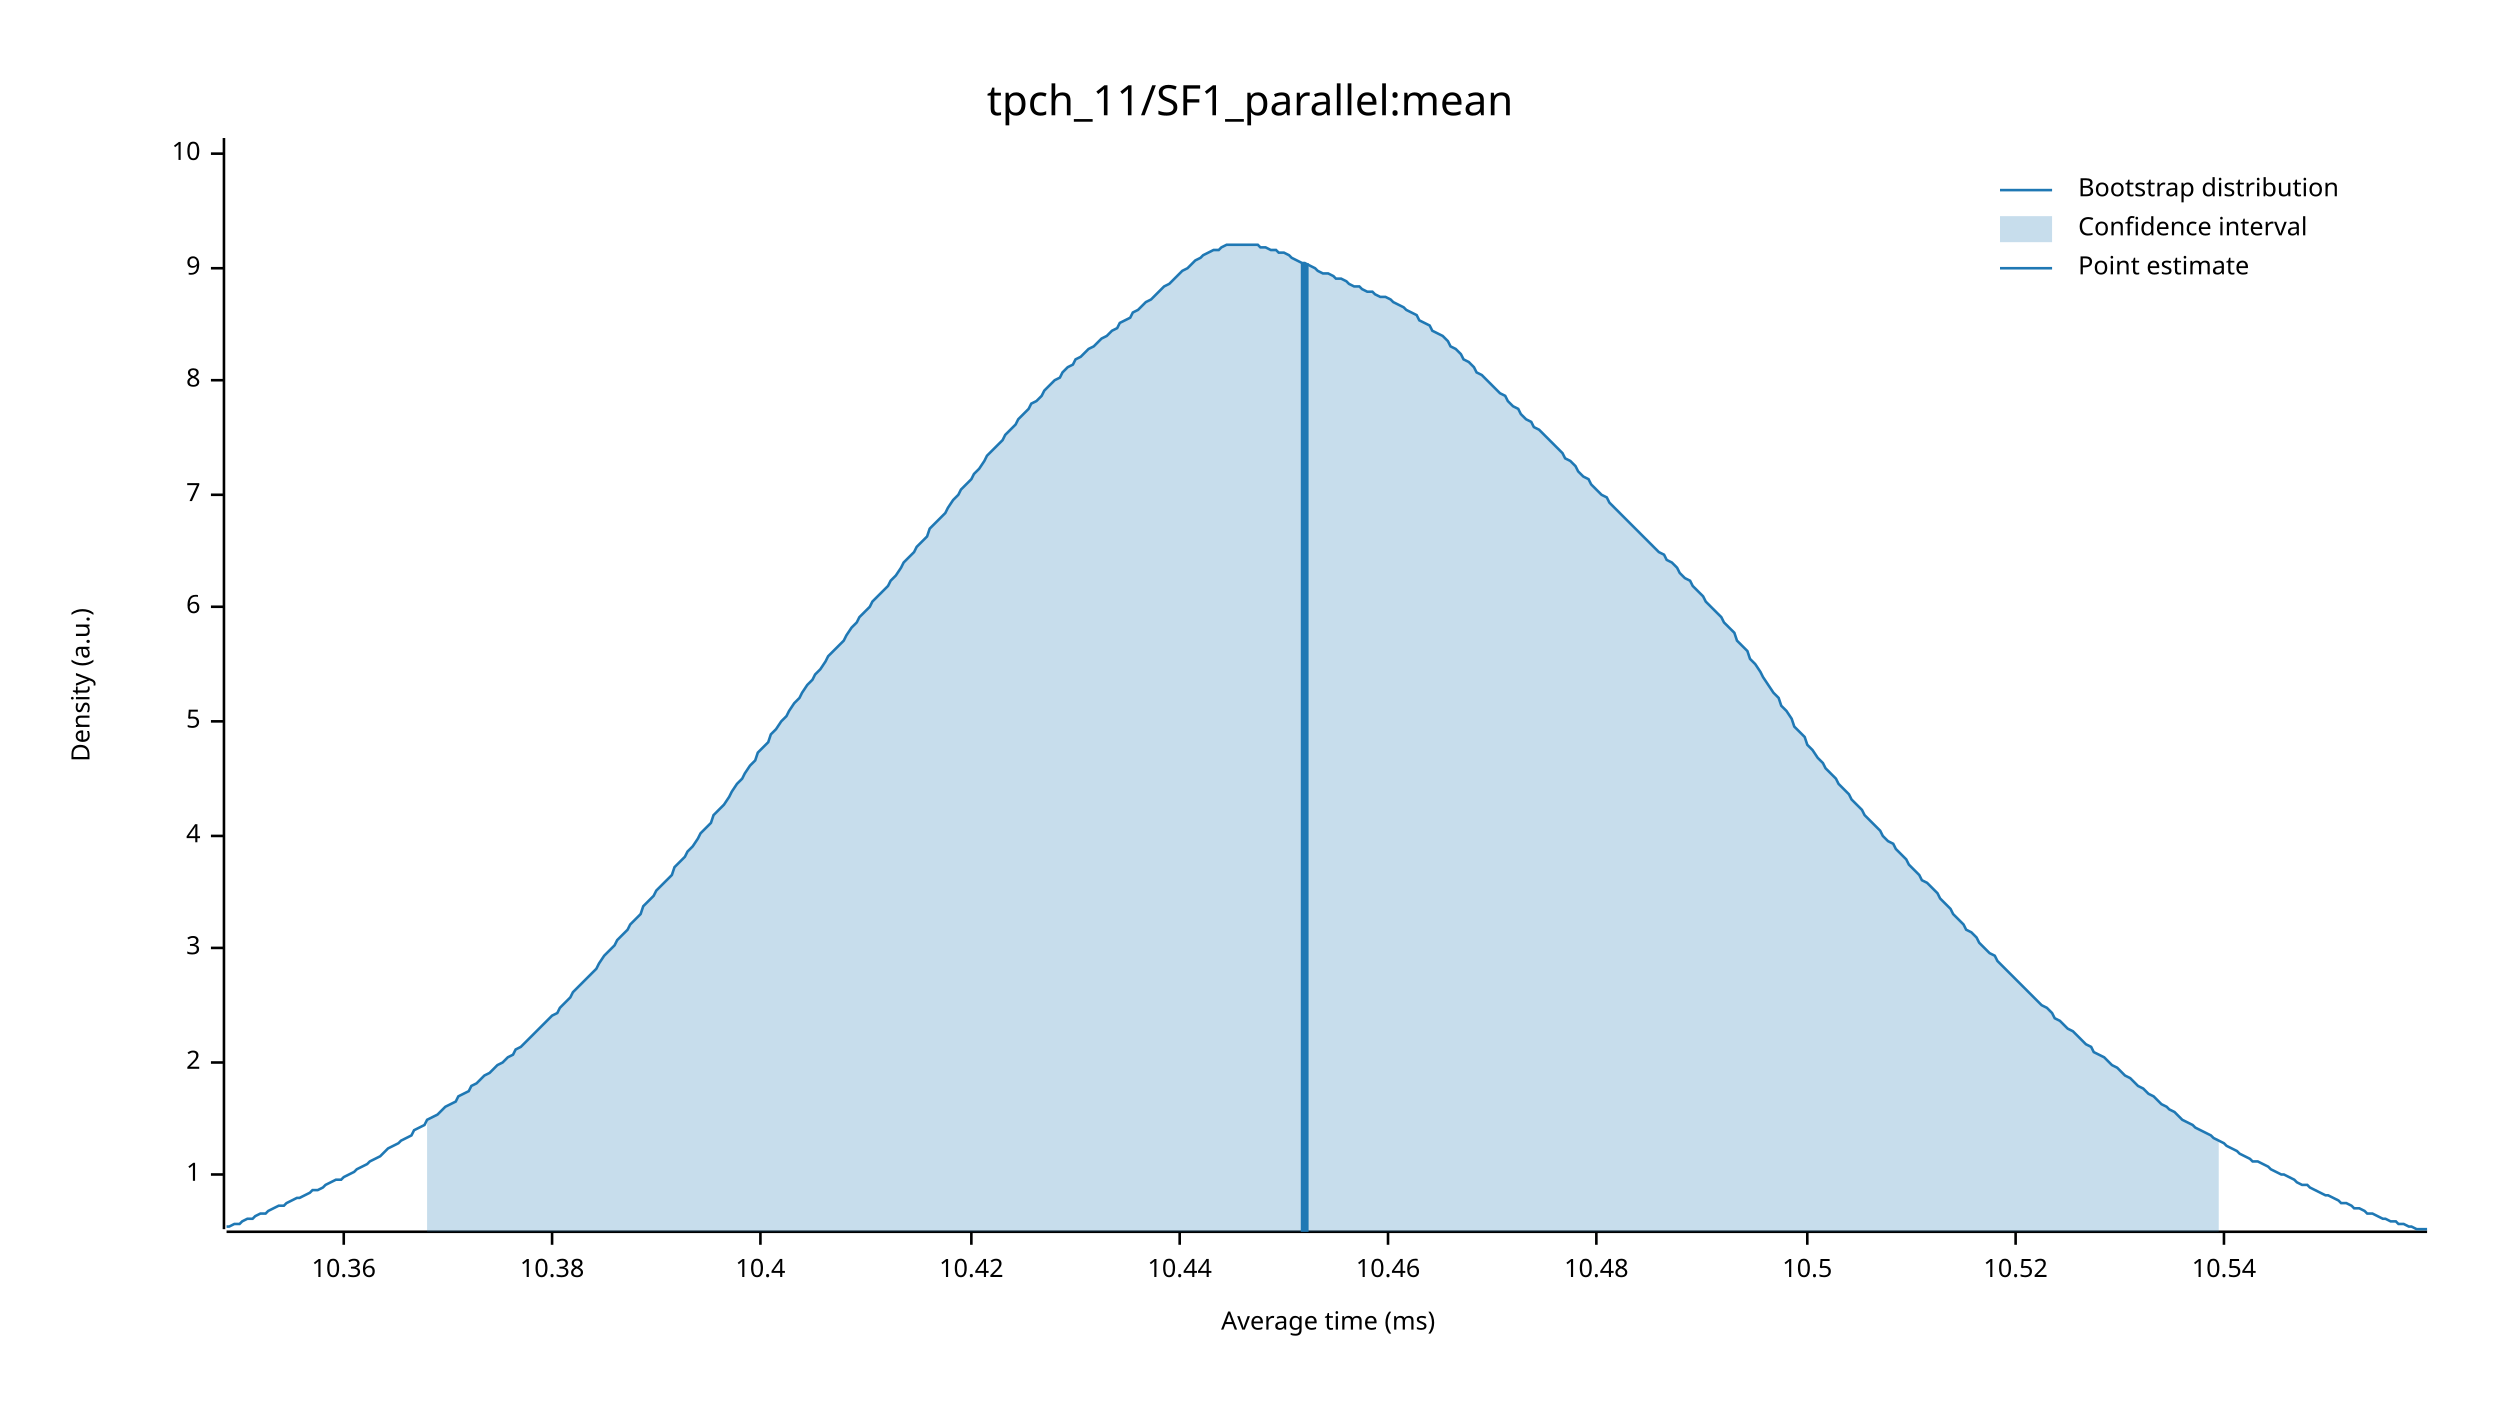
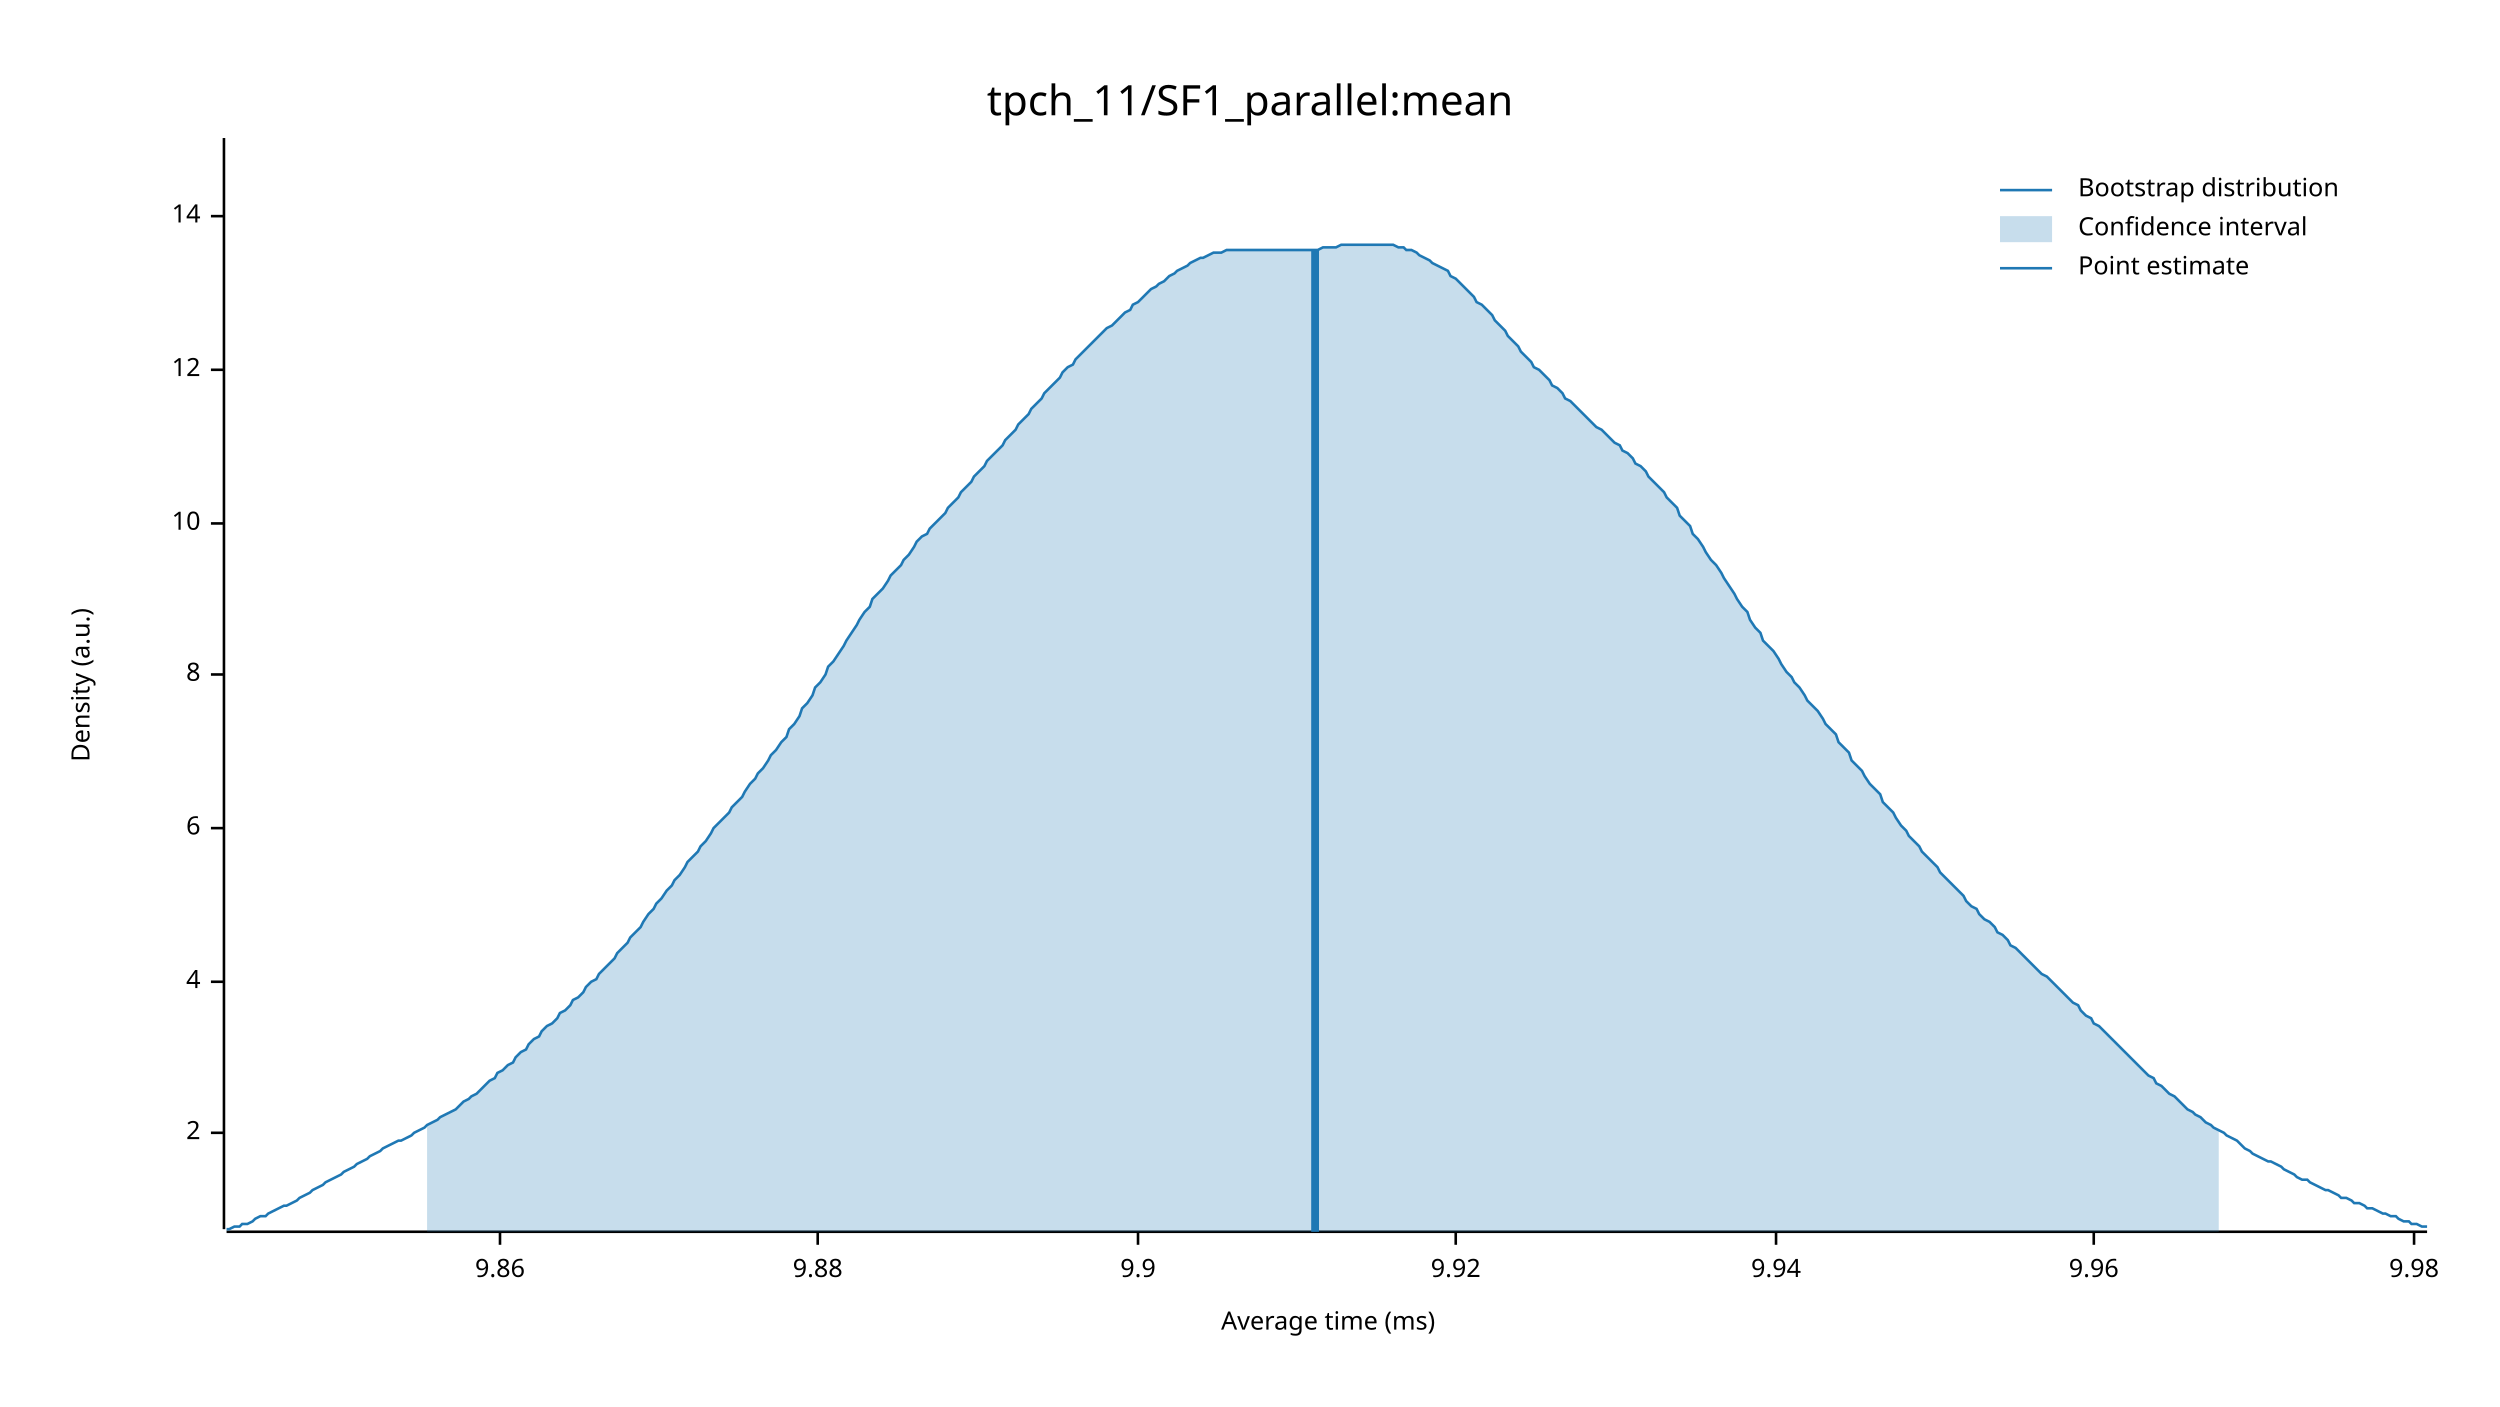
<svg xmlns="http://www.w3.org/2000/svg" width="960" height="540" viewBox="0 0 960 540">
  <text x="480" y="32" dy="0.76em" text-anchor="middle" font-family="sans-serif" font-size="16.129" opacity="1" fill="#000000">
tpch_11/SF1_parallel:mean
</text>
  <text x="27" y="263" dy="0.76em" text-anchor="middle" font-family="sans-serif" font-size="9.677" opacity="1" fill="#000000" transform="rotate(270, 27, 263)">
Density (a.u.)
</text>
  <text x="510" y="513" dy="-0.5ex" text-anchor="middle" font-family="sans-serif" font-size="9.677" opacity="1" fill="#000000">
Average time (ms)
</text>
  <polyline fill="none" opacity="1" stroke="#000000" stroke-width="1" points="86,53 86,472 " />
-   <text x="77" y="451" dy="0.5ex" text-anchor="end" font-family="sans-serif" font-size="9.677" opacity="1" fill="#000000">
- 1
- </text>
-   <polyline fill="none" opacity="1" stroke="#000000" stroke-width="1" points="81,451 86,451 " />
-   <text x="77" y="408" dy="0.5ex" text-anchor="end" font-family="sans-serif" font-size="9.677" opacity="1" fill="#000000">
+   <text x="77" y="435" dy="0.5ex" text-anchor="end" font-family="sans-serif" font-size="9.677" opacity="1" fill="#000000">
2
</text>
-   <polyline fill="none" opacity="1" stroke="#000000" stroke-width="1" points="81,408 86,408 " />
-   <text x="77" y="364" dy="0.5ex" text-anchor="end" font-family="sans-serif" font-size="9.677" opacity="1" fill="#000000">
- 3
- </text>
-   <polyline fill="none" opacity="1" stroke="#000000" stroke-width="1" points="81,364 86,364 " />
-   <text x="77" y="321" dy="0.5ex" text-anchor="end" font-family="sans-serif" font-size="9.677" opacity="1" fill="#000000">
+   <polyline fill="none" opacity="1" stroke="#000000" stroke-width="1" points="81,435 86,435 " />
+   <text x="77" y="377" dy="0.5ex" text-anchor="end" font-family="sans-serif" font-size="9.677" opacity="1" fill="#000000">
4
</text>
-   <polyline fill="none" opacity="1" stroke="#000000" stroke-width="1" points="81,321 86,321 " />
-   <text x="77" y="277" dy="0.5ex" text-anchor="end" font-family="sans-serif" font-size="9.677" opacity="1" fill="#000000">
- 5
- </text>
-   <polyline fill="none" opacity="1" stroke="#000000" stroke-width="1" points="81,277 86,277 " />
-   <text x="77" y="233" dy="0.5ex" text-anchor="end" font-family="sans-serif" font-size="9.677" opacity="1" fill="#000000">
+   <polyline fill="none" opacity="1" stroke="#000000" stroke-width="1" points="81,377 86,377 " />
+   <text x="77" y="318" dy="0.5ex" text-anchor="end" font-family="sans-serif" font-size="9.677" opacity="1" fill="#000000">
6
</text>
-   <polyline fill="none" opacity="1" stroke="#000000" stroke-width="1" points="81,233 86,233 " />
-   <text x="77" y="190" dy="0.5ex" text-anchor="end" font-family="sans-serif" font-size="9.677" opacity="1" fill="#000000">
- 7
- </text>
-   <polyline fill="none" opacity="1" stroke="#000000" stroke-width="1" points="81,190 86,190 " />
-   <text x="77" y="146" dy="0.5ex" text-anchor="end" font-family="sans-serif" font-size="9.677" opacity="1" fill="#000000">
+   <polyline fill="none" opacity="1" stroke="#000000" stroke-width="1" points="81,318 86,318 " />
+   <text x="77" y="259" dy="0.5ex" text-anchor="end" font-family="sans-serif" font-size="9.677" opacity="1" fill="#000000">
8
</text>
-   <polyline fill="none" opacity="1" stroke="#000000" stroke-width="1" points="81,146 86,146 " />
-   <text x="77" y="103" dy="0.5ex" text-anchor="end" font-family="sans-serif" font-size="9.677" opacity="1" fill="#000000">
- 9
- </text>
-   <polyline fill="none" opacity="1" stroke="#000000" stroke-width="1" points="81,103 86,103 " />
-   <text x="77" y="59" dy="0.5ex" text-anchor="end" font-family="sans-serif" font-size="9.677" opacity="1" fill="#000000">
+   <polyline fill="none" opacity="1" stroke="#000000" stroke-width="1" points="81,259 86,259 " />
+   <text x="77" y="201" dy="0.5ex" text-anchor="end" font-family="sans-serif" font-size="9.677" opacity="1" fill="#000000">
10
</text>
-   <polyline fill="none" opacity="1" stroke="#000000" stroke-width="1" points="81,59 86,59 " />
+   <polyline fill="none" opacity="1" stroke="#000000" stroke-width="1" points="81,201 86,201 " />
+   <text x="77" y="142" dy="0.5ex" text-anchor="end" font-family="sans-serif" font-size="9.677" opacity="1" fill="#000000">
+ 12
+ </text>
+   <polyline fill="none" opacity="1" stroke="#000000" stroke-width="1" points="81,142 86,142 " />
+   <text x="77" y="83" dy="0.5ex" text-anchor="end" font-family="sans-serif" font-size="9.677" opacity="1" fill="#000000">
+ 14
+ </text>
+   <polyline fill="none" opacity="1" stroke="#000000" stroke-width="1" points="81,83 86,83 " />
  <polyline fill="none" opacity="1" stroke="#000000" stroke-width="1" points="87,473 932,473 " />
-   <text x="132" y="483" dy="0.76em" text-anchor="middle" font-family="sans-serif" font-size="9.677" opacity="1" fill="#000000">
- 10.36
+   <text x="192" y="483" dy="0.76em" text-anchor="middle" font-family="sans-serif" font-size="9.677" opacity="1" fill="#000000">
+ 9.86
</text>
-   <polyline fill="none" opacity="1" stroke="#000000" stroke-width="1" points="132,473 132,478 " />
-   <text x="212" y="483" dy="0.76em" text-anchor="middle" font-family="sans-serif" font-size="9.677" opacity="1" fill="#000000">
- 10.38
+   <polyline fill="none" opacity="1" stroke="#000000" stroke-width="1" points="192,473 192,478 " />
+   <text x="314" y="483" dy="0.76em" text-anchor="middle" font-family="sans-serif" font-size="9.677" opacity="1" fill="#000000">
+ 9.88
</text>
-   <polyline fill="none" opacity="1" stroke="#000000" stroke-width="1" points="212,473 212,478 " />
-   <text x="292" y="483" dy="0.76em" text-anchor="middle" font-family="sans-serif" font-size="9.677" opacity="1" fill="#000000">
- 10.4
+   <polyline fill="none" opacity="1" stroke="#000000" stroke-width="1" points="314,473 314,478 " />
+   <text x="437" y="483" dy="0.76em" text-anchor="middle" font-family="sans-serif" font-size="9.677" opacity="1" fill="#000000">
+ 9.9
</text>
-   <polyline fill="none" opacity="1" stroke="#000000" stroke-width="1" points="292,473 292,478 " />
-   <text x="373" y="483" dy="0.76em" text-anchor="middle" font-family="sans-serif" font-size="9.677" opacity="1" fill="#000000">
- 10.42
+   <polyline fill="none" opacity="1" stroke="#000000" stroke-width="1" points="437,473 437,478 " />
+   <text x="559" y="483" dy="0.76em" text-anchor="middle" font-family="sans-serif" font-size="9.677" opacity="1" fill="#000000">
+ 9.92
</text>
-   <polyline fill="none" opacity="1" stroke="#000000" stroke-width="1" points="373,473 373,478 " />
-   <text x="453" y="483" dy="0.76em" text-anchor="middle" font-family="sans-serif" font-size="9.677" opacity="1" fill="#000000">
- 10.44
+   <polyline fill="none" opacity="1" stroke="#000000" stroke-width="1" points="559,473 559,478 " />
+   <text x="682" y="483" dy="0.76em" text-anchor="middle" font-family="sans-serif" font-size="9.677" opacity="1" fill="#000000">
+ 9.94
</text>
-   <polyline fill="none" opacity="1" stroke="#000000" stroke-width="1" points="453,473 453,478 " />
-   <text x="533" y="483" dy="0.76em" text-anchor="middle" font-family="sans-serif" font-size="9.677" opacity="1" fill="#000000">
- 10.46
+   <polyline fill="none" opacity="1" stroke="#000000" stroke-width="1" points="682,473 682,478 " />
+   <text x="804" y="483" dy="0.76em" text-anchor="middle" font-family="sans-serif" font-size="9.677" opacity="1" fill="#000000">
+ 9.96
</text>
-   <polyline fill="none" opacity="1" stroke="#000000" stroke-width="1" points="533,473 533,478 " />
-   <text x="613" y="483" dy="0.76em" text-anchor="middle" font-family="sans-serif" font-size="9.677" opacity="1" fill="#000000">
- 10.48
+   <polyline fill="none" opacity="1" stroke="#000000" stroke-width="1" points="804,473 804,478 " />
+   <text x="927" y="483" dy="0.76em" text-anchor="middle" font-family="sans-serif" font-size="9.677" opacity="1" fill="#000000">
+ 9.98
</text>
-   <polyline fill="none" opacity="1" stroke="#000000" stroke-width="1" points="613,473 613,478 " />
-   <text x="694" y="483" dy="0.76em" text-anchor="middle" font-family="sans-serif" font-size="9.677" opacity="1" fill="#000000">
- 10.5
- </text>
-   <polyline fill="none" opacity="1" stroke="#000000" stroke-width="1" points="694,473 694,478 " />
-   <text x="774" y="483" dy="0.76em" text-anchor="middle" font-family="sans-serif" font-size="9.677" opacity="1" fill="#000000">
- 10.52
- </text>
-   <polyline fill="none" opacity="1" stroke="#000000" stroke-width="1" points="774,473 774,478 " />
-   <text x="854" y="483" dy="0.76em" text-anchor="middle" font-family="sans-serif" font-size="9.677" opacity="1" fill="#000000">
- 10.54
- </text>
-   <polyline fill="none" opacity="1" stroke="#000000" stroke-width="1" points="854,473 854,478 " />
-   <polyline fill="none" opacity="1" stroke="#1F78B4" stroke-width="1" points="87,471 88,471 90,470 92,470 93,469 95,468 97,468 98,467 100,466 102,466 103,465 105,464 107,463 109,463 110,462 112,461 114,460 115,460 117,459 119,458 120,457 122,457 124,456 125,455 127,454 129,453 131,453 132,452 134,451 136,450 137,449 139,448 141,447 142,446 144,445 146,444 147,443 149,441 151,440 153,439 154,438 156,437 158,436 159,434 161,433 163,432 164,430 166,429 168,428 169,427 171,425 173,424 175,423 176,421 178,420 180,419 181,417 183,416 185,414 186,413 188,412 190,410 191,409 193,408 195,406 197,405 198,403 200,402 202,400 203,399 205,397 207,395 208,394 210,392 212,390 214,389 215,387 217,385 219,383 220,381 222,379 224,377 225,376 227,374 229,372 230,370 232,367 234,365 236,363 237,361 239,359 241,357 242,355 244,353 246,351 247,348 249,346 251,344 252,342 254,340 256,338 258,336 259,333 261,331 263,329 264,327 266,325 268,322 269,320 271,318 273,316 274,313 276,311 278,309 280,306 281,304 283,301 285,299 286,297 288,294 290,292 291,289 293,287 295,285 296,282 298,280 300,277 302,275 303,273 305,270 307,268 308,266 310,263 312,261 313,259 315,257 317,254 318,252 320,250 322,248 324,246 325,244 327,241 329,239 330,237 332,235 334,233 335,231 337,229 339,227 341,225 342,223 344,221 346,218 347,216 349,214 351,212 352,210 354,208 356,206 357,203 359,201 361,199 363,197 364,195 366,192 368,190 369,188 371,186 373,184 374,182 376,180 378,177 379,175 381,173 383,171 385,169 386,167 388,165 390,163 391,161 393,159 395,157 396,155 398,154 400,152 401,150 403,148 405,146 407,145 408,143 410,141 412,140 413,138 415,137 417,135 418,134 420,133 422,131 423,130 425,129 427,127 429,126 430,124 432,123 434,122 435,120 437,119 439,117 440,116 442,115 444,113 445,112 447,110 449,109 451,107 452,106 454,104 456,103 457,102 459,100 461,99 462,98 464,97 466,96 468,96 469,95 471,94 473,94 474,94 476,94 478,94 479,94 481,94 483,94 484,95 486,95 488,96 490,96 491,97 493,97 495,98 496,99 498,100 500,101 501,101 503,102 505,103 506,104 508,105 510,105 512,106 513,107 515,107 517,108 518,109 520,110 522,110 523,111 525,112 527,112 528,113 530,114 532,114 534,115 535,116 537,117 539,118 540,119 542,120 544,121 545,123 547,124 549,125 550,127 552,128 554,129 556,131 557,133 559,134 561,136 562,138 564,139 566,141 567,143 569,144 571,146 573,148 574,149 576,151 578,152 579,154 581,156 583,157 584,159 586,161 588,162 589,164 591,165 593,167 595,169 596,170 598,172 600,174 601,176 603,177 605,179 606,181 608,183 610,184 611,186 613,188 615,190 617,191 618,193 620,195 622,197 623,198 625,200 627,202 628,203 630,205 632,207 633,208 635,210 637,212 639,213 640,215 642,216 644,218 645,220 647,222 649,223 650,225 652,227 654,229 655,231 657,233 659,235 661,237 662,239 664,241 666,243 667,246 669,248 671,250 672,253 674,255 676,258 677,260 679,263 681,266 683,268 684,271 686,273 688,276 689,279 691,281 693,283 694,286 696,288 698,291 700,293 701,295 703,297 705,299 706,301 708,303 710,305 711,307 713,309 715,311 716,313 718,315 720,317 722,319 723,321 725,323 727,324 728,326 730,328 732,330 733,332 735,334 737,336 738,338 740,339 742,341 744,343 745,345 747,347 749,349 750,351 752,353 754,355 755,357 757,358 759,360 760,362 762,364 764,366 766,367 767,369 769,371 771,373 772,374 774,376 776,378 777,379 779,381 781,383 782,384 784,386 786,387 788,389 789,391 791,392 793,394 794,395 796,396 798,398 799,399 801,401 803,402 804,404 806,405 808,406 810,408 811,409 813,410 815,412 816,413 818,414 820,416 821,417 823,418 825,420 827,421 828,422 830,424 832,425 833,426 835,427 837,429 838,430 840,431 842,432 843,433 845,434 847,435 849,436 850,437 852,438 854,439 855,440 857,441 859,442 860,443 862,444 864,445 865,446 867,446 869,447 871,448 872,449 874,450 876,451 877,451 879,452 881,453 882,454 884,455 886,455 887,456 889,457 891,458 893,459 894,459 896,460 898,461 899,462 901,462 903,463 904,464 906,464 908,465 909,466 911,466 913,467 915,468 916,468 918,469 920,469 921,470 923,470 925,471 926,471 928,472 930,472 932,472 " />
-   <polygon opacity="0.25" fill="#1F78B4" points="164,430 166,429 168,428 169,427 171,425 173,424 175,423 176,421 178,420 180,419 181,417 183,416 185,414 186,413 188,412 190,410 191,409 193,408 195,406 197,405 198,403 200,402 202,400 203,399 205,397 207,395 208,394 210,392 212,390 214,389 215,387 217,385 219,383 220,381 222,379 224,377 225,376 227,374 229,372 230,370 232,367 234,365 236,363 237,361 239,359 241,357 242,355 244,353 246,351 247,348 249,346 251,344 252,342 254,340 256,338 258,336 259,333 261,331 263,329 264,327 266,325 268,322 269,320 271,318 273,316 274,313 276,311 278,309 280,306 281,304 283,301 285,299 286,297 288,294 290,292 291,289 293,287 295,285 296,282 298,280 300,277 302,275 303,273 305,270 307,268 308,266 310,263 312,261 313,259 315,257 317,254 318,252 320,250 322,248 324,246 325,244 327,241 329,239 330,237 332,235 334,233 335,231 337,229 339,227 341,225 342,223 344,221 346,218 347,216 349,214 351,212 352,210 354,208 356,206 357,203 359,201 361,199 363,197 364,195 366,192 368,190 369,188 371,186 373,184 374,182 376,180 378,177 379,175 381,173 383,171 385,169 386,167 388,165 390,163 391,161 393,159 395,157 396,155 398,154 400,152 401,150 403,148 405,146 407,145 408,143 410,141 412,140 413,138 415,137 417,135 418,134 420,133 422,131 423,130 425,129 427,127 429,126 430,124 432,123 434,122 435,120 437,119 439,117 440,116 442,115 444,113 445,112 447,110 449,109 451,107 452,106 454,104 456,103 457,102 459,100 461,99 462,98 464,97 466,96 468,96 469,95 471,94 473,94 474,94 476,94 478,94 479,94 481,94 483,94 484,95 486,95 488,96 490,96 491,97 493,97 495,98 496,99 498,100 500,101 501,101 503,102 505,103 506,104 508,105 510,105 512,106 513,107 515,107 517,108 518,109 520,110 522,110 523,111 525,112 527,112 528,113 530,114 532,114 534,115 535,116 537,117 539,118 540,119 542,120 544,121 545,123 547,124 549,125 550,127 552,128 554,129 556,131 557,133 559,134 561,136 562,138 564,139 566,141 567,143 569,144 571,146 573,148 574,149 576,151 578,152 579,154 581,156 583,157 584,159 586,161 588,162 589,164 591,165 593,167 595,169 596,170 598,172 600,174 601,176 603,177 605,179 606,181 608,183 610,184 611,186 613,188 615,190 617,191 618,193 620,195 622,197 623,198 625,200 627,202 628,203 630,205 632,207 633,208 635,210 637,212 639,213 640,215 642,216 644,218 645,220 647,222 649,223 650,225 652,227 654,229 655,231 657,233 659,235 661,237 662,239 664,241 666,243 667,246 669,248 671,250 672,253 674,255 676,258 677,260 679,263 681,266 683,268 684,271 686,273 688,276 689,279 691,281 693,283 694,286 696,288 698,291 700,293 701,295 703,297 705,299 706,301 708,303 710,305 711,307 713,309 715,311 716,313 718,315 720,317 722,319 723,321 725,323 727,324 728,326 730,328 732,330 733,332 735,334 737,336 738,338 740,339 742,341 744,343 745,345 747,347 749,349 750,351 752,353 754,355 755,357 757,358 759,360 760,362 762,364 764,366 766,367 767,369 769,371 771,373 772,374 774,376 776,378 777,379 779,381 781,383 782,384 784,386 786,387 788,389 789,391 791,392 793,394 794,395 796,396 798,398 799,399 801,401 803,402 804,404 806,405 808,406 810,408 811,409 813,410 815,412 816,413 818,414 820,416 821,417 823,418 825,420 827,421 828,422 830,424 832,425 833,426 835,427 837,429 838,430 840,431 842,432 843,433 845,434 847,435 849,436 850,437 852,438 852,473 164,473 " />
-   <polyline fill="none" opacity="1" stroke="#1F78B4" stroke-width="3" points="501,473 501,101 " />
+   <polyline fill="none" opacity="1" stroke="#000000" stroke-width="1" points="927,473 927,478 " />
+   <polyline fill="none" opacity="1" stroke="#1F78B4" stroke-width="1" points="87,472 88,472 90,471 92,471 93,470 95,470 97,469 98,468 100,467 102,467 103,466 105,465 107,464 109,463 110,463 112,462 114,461 115,460 117,459 119,458 120,457 122,456 124,455 125,454 127,453 129,452 131,451 132,450 134,449 136,448 137,447 139,446 141,445 142,444 144,443 146,442 147,441 149,440 151,439 153,438 154,438 156,437 158,436 159,435 161,434 163,433 164,432 166,431 168,430 169,429 171,428 173,427 175,426 176,425 178,423 180,422 181,421 183,420 185,418 186,417 188,415 190,414 191,412 193,411 195,409 197,408 198,406 200,404 202,403 203,401 205,399 207,398 208,396 210,394 212,393 214,391 215,389 217,388 219,386 220,384 222,383 224,381 225,379 227,377 229,376 230,374 232,372 234,370 236,368 237,366 239,364 241,362 242,360 244,358 246,356 247,354 249,351 251,349 252,347 254,345 256,342 258,340 259,338 261,336 263,333 264,331 266,329 268,327 269,325 271,323 273,320 274,318 276,316 278,314 280,312 281,310 283,308 285,306 286,304 288,301 290,299 291,297 293,295 295,292 296,290 298,288 300,285 302,283 303,280 305,278 307,275 308,272 310,270 312,267 313,264 315,262 317,259 318,256 320,254 322,251 324,248 325,246 327,243 329,240 330,238 332,235 334,233 335,230 337,228 339,226 341,223 342,221 344,219 346,217 347,215 349,213 351,210 352,208 354,206 356,205 357,203 359,201 361,199 363,197 364,195 366,193 368,191 369,189 371,187 373,185 374,183 376,181 378,179 379,177 381,175 383,173 385,171 386,169 388,167 390,165 391,163 393,161 395,159 396,157 398,155 400,153 401,151 403,149 405,147 407,145 408,143 410,141 412,140 413,138 415,136 417,134 418,133 420,131 422,129 423,128 425,126 427,125 429,123 430,122 432,120 434,119 435,117 437,116 439,114 440,113 442,111 444,110 445,109 447,108 449,106 451,105 452,104 454,103 456,102 457,101 459,100 461,99 462,99 464,98 466,97 468,97 469,97 471,96 473,96 474,96 476,96 478,96 479,96 481,96 483,96 484,96 486,96 488,96 490,96 491,96 493,96 495,96 496,96 498,96 500,96 501,96 503,96 505,96 506,96 508,95 510,95 512,95 513,95 515,94 517,94 518,94 520,94 522,94 523,94 525,94 527,94 528,94 530,94 532,94 534,94 535,94 537,95 539,95 540,96 542,96 544,97 545,98 547,99 549,100 550,101 552,102 554,103 556,104 557,106 559,107 561,109 562,110 564,112 566,114 567,116 569,117 571,119 573,121 574,123 576,125 578,127 579,129 581,131 583,133 584,135 586,137 588,139 589,141 591,142 593,144 595,146 596,148 598,149 600,151 601,153 603,154 605,156 606,157 608,159 610,161 611,162 613,164 615,165 617,167 618,168 620,170 622,171 623,173 625,174 627,176 628,178 630,179 632,181 633,183 635,185 637,187 639,189 640,191 642,193 644,195 645,198 647,200 649,202 650,205 652,207 654,210 655,212 657,215 659,217 661,220 662,222 664,225 666,228 667,230 669,233 671,235 672,238 674,241 676,243 677,246 679,248 681,250 683,253 684,255 686,258 688,260 689,262 691,264 693,267 694,269 696,271 698,273 700,276 701,278 703,280 705,282 706,285 708,287 710,289 711,292 713,294 715,296 716,298 718,301 720,303 722,305 723,308 725,310 727,312 728,314 730,317 732,319 733,321 735,323 737,325 738,327 740,329 742,331 744,333 745,335 747,337 749,339 750,340 752,342 754,344 755,346 757,348 759,349 760,351 762,353 764,354 766,356 767,358 769,359 771,361 772,363 774,364 776,366 777,367 779,369 781,371 782,372 784,374 786,375 788,377 789,378 791,380 793,382 794,383 796,385 798,386 799,388 801,390 803,391 804,393 806,394 808,396 810,398 811,399 813,401 815,403 816,404 818,406 820,408 821,409 823,411 825,413 827,414 828,416 830,417 832,419 833,420 835,421 837,423 838,424 840,426 842,427 843,428 845,429 847,431 849,432 850,433 852,434 854,435 855,436 857,437 859,438 860,439 862,441 864,442 865,443 867,444 869,445 871,446 872,446 874,447 876,448 877,449 879,450 881,451 882,452 884,453 886,453 887,454 889,455 891,456 893,457 894,457 896,458 898,459 899,460 901,460 903,461 904,462 906,462 908,463 909,464 911,464 913,465 915,466 916,466 918,467 920,467 921,468 923,469 925,469 926,470 928,470 930,471 932,471 " />
+   <polygon opacity="0.25" fill="#1F78B4" points="164,432 166,431 168,430 169,429 171,428 173,427 175,426 176,425 178,423 180,422 181,421 183,420 185,418 186,417 188,415 190,414 191,412 193,411 195,409 197,408 198,406 200,404 202,403 203,401 205,399 207,398 208,396 210,394 212,393 214,391 215,389 217,388 219,386 220,384 222,383 224,381 225,379 227,377 229,376 230,374 232,372 234,370 236,368 237,366 239,364 241,362 242,360 244,358 246,356 247,354 249,351 251,349 252,347 254,345 256,342 258,340 259,338 261,336 263,333 264,331 266,329 268,327 269,325 271,323 273,320 274,318 276,316 278,314 280,312 281,310 283,308 285,306 286,304 288,301 290,299 291,297 293,295 295,292 296,290 298,288 300,285 302,283 303,280 305,278 307,275 308,272 310,270 312,267 313,264 315,262 317,259 318,256 320,254 322,251 324,248 325,246 327,243 329,240 330,238 332,235 334,233 335,230 337,228 339,226 341,223 342,221 344,219 346,217 347,215 349,213 351,210 352,208 354,206 356,205 357,203 359,201 361,199 363,197 364,195 366,193 368,191 369,189 371,187 373,185 374,183 376,181 378,179 379,177 381,175 383,173 385,171 386,169 388,167 390,165 391,163 393,161 395,159 396,157 398,155 400,153 401,151 403,149 405,147 407,145 408,143 410,141 412,140 413,138 415,136 417,134 418,133 420,131 422,129 423,128 425,126 427,125 429,123 430,122 432,120 434,119 435,117 437,116 439,114 440,113 442,111 444,110 445,109 447,108 449,106 451,105 452,104 454,103 456,102 457,101 459,100 461,99 462,99 464,98 466,97 468,97 469,97 471,96 473,96 474,96 476,96 478,96 479,96 481,96 483,96 484,96 486,96 488,96 490,96 491,96 493,96 495,96 496,96 498,96 500,96 501,96 503,96 505,96 506,96 508,95 510,95 512,95 513,95 515,94 517,94 518,94 520,94 522,94 523,94 525,94 527,94 528,94 530,94 532,94 534,94 535,94 537,95 539,95 540,96 542,96 544,97 545,98 547,99 549,100 550,101 552,102 554,103 556,104 557,106 559,107 561,109 562,110 564,112 566,114 567,116 569,117 571,119 573,121 574,123 576,125 578,127 579,129 581,131 583,133 584,135 586,137 588,139 589,141 591,142 593,144 595,146 596,148 598,149 600,151 601,153 603,154 605,156 606,157 608,159 610,161 611,162 613,164 615,165 617,167 618,168 620,170 622,171 623,173 625,174 627,176 628,178 630,179 632,181 633,183 635,185 637,187 639,189 640,191 642,193 644,195 645,198 647,200 649,202 650,205 652,207 654,210 655,212 657,215 659,217 661,220 662,222 664,225 666,228 667,230 669,233 671,235 672,238 674,241 676,243 677,246 679,248 681,250 683,253 684,255 686,258 688,260 689,262 691,264 693,267 694,269 696,271 698,273 700,276 701,278 703,280 705,282 706,285 708,287 710,289 711,292 713,294 715,296 716,298 718,301 720,303 722,305 723,308 725,310 727,312 728,314 730,317 732,319 733,321 735,323 737,325 738,327 740,329 742,331 744,333 745,335 747,337 749,339 750,340 752,342 754,344 755,346 757,348 759,349 760,351 762,353 764,354 766,356 767,358 769,359 771,361 772,363 774,364 776,366 777,367 779,369 781,371 782,372 784,374 786,375 788,377 789,378 791,380 793,382 794,383 796,385 798,386 799,388 801,390 803,391 804,393 806,394 808,396 810,398 811,399 813,401 815,403 816,404 818,406 820,408 821,409 823,411 825,413 827,414 828,416 830,417 832,419 833,420 835,421 837,423 838,424 840,426 842,427 843,428 845,429 847,431 849,432 850,433 852,434 852,473 164,473 " />
+   <polyline fill="none" opacity="1" stroke="#1F78B4" stroke-width="3" points="505,473 505,96 " />
  <text x="798" y="68" dy="0.76em" text-anchor="start" font-family="sans-serif" font-size="9.677" opacity="1" fill="#000000">
Bootstrap distribution
</text>
  <text x="798" y="83" dy="0.76em" text-anchor="start" font-family="sans-serif" font-size="9.677" opacity="1" fill="#000000">
Confidence interval
</text>
  <text x="798" y="98" dy="0.76em" text-anchor="start" font-family="sans-serif" font-size="9.677" opacity="1" fill="#000000">
Point estimate
</text>
  <polyline fill="none" opacity="1" stroke="#1F78B4" stroke-width="1" points="768,73 788,73 " />
  <rect x="768" y="83" width="20" height="10" opacity="0.25" fill="#1F78B4" stroke="none" />
  <polyline fill="none" opacity="1" stroke="#1F78B4" stroke-width="1" points="768,103 788,103 " />
</svg>
